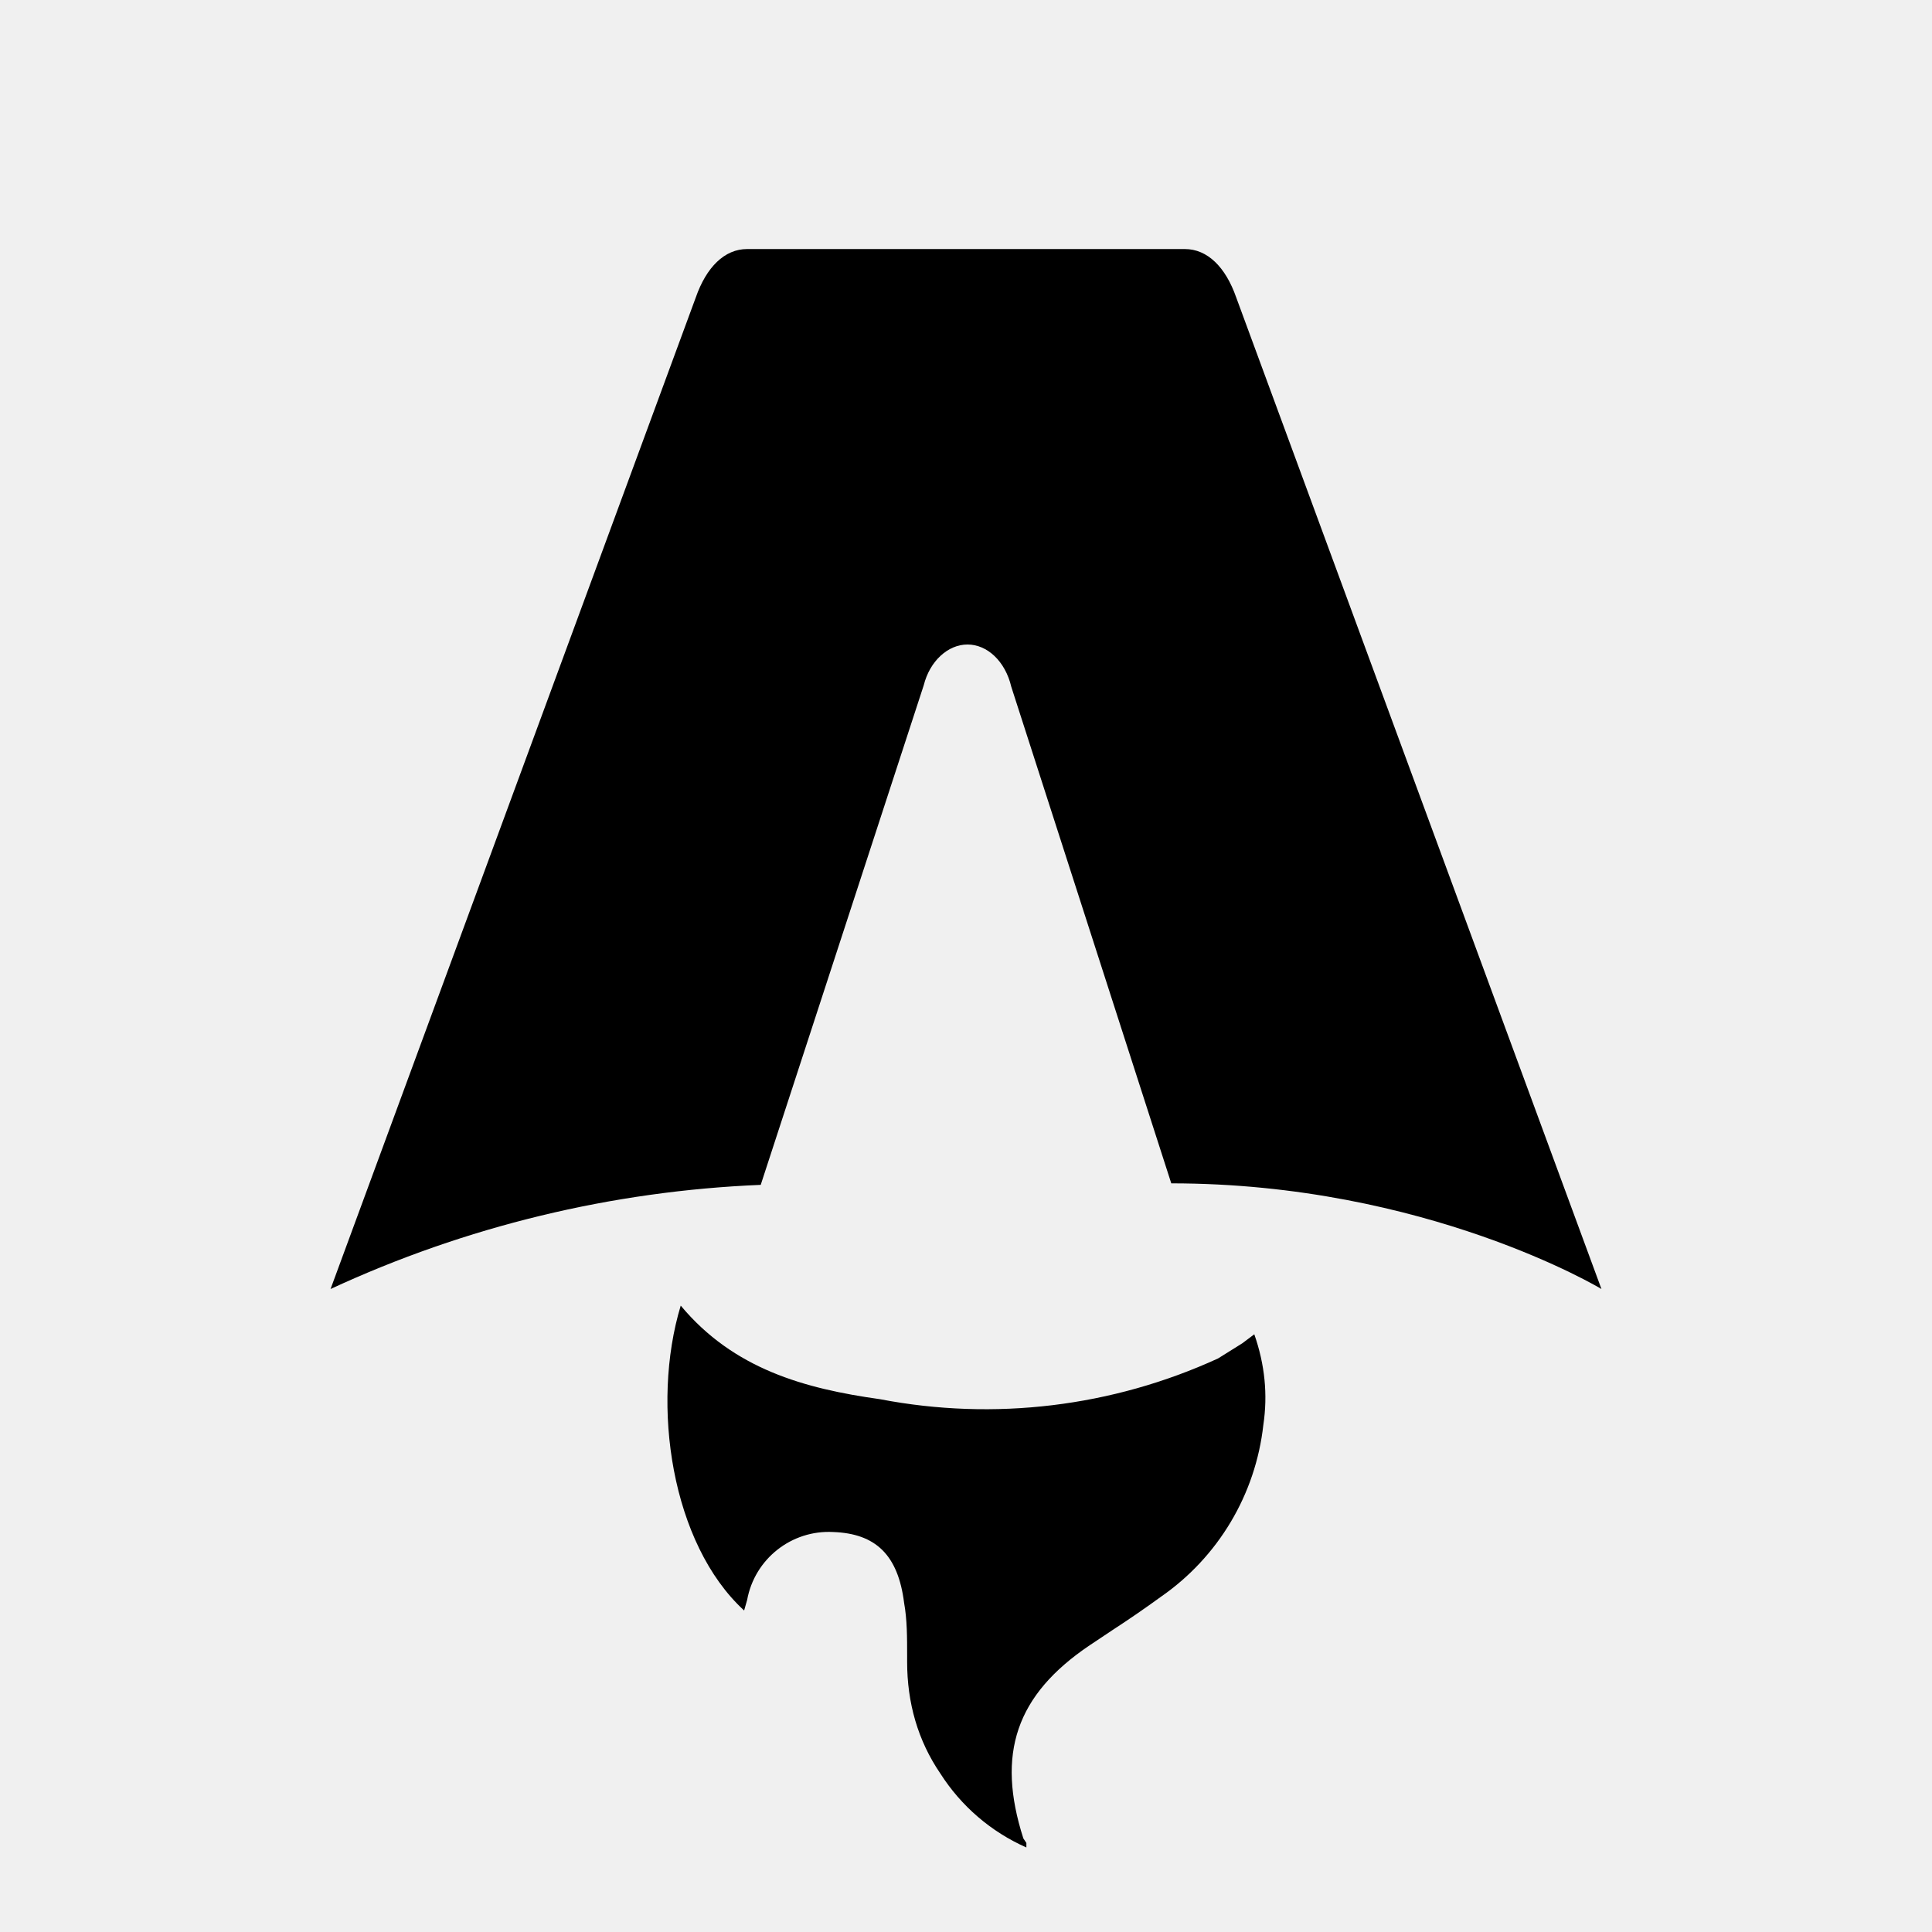
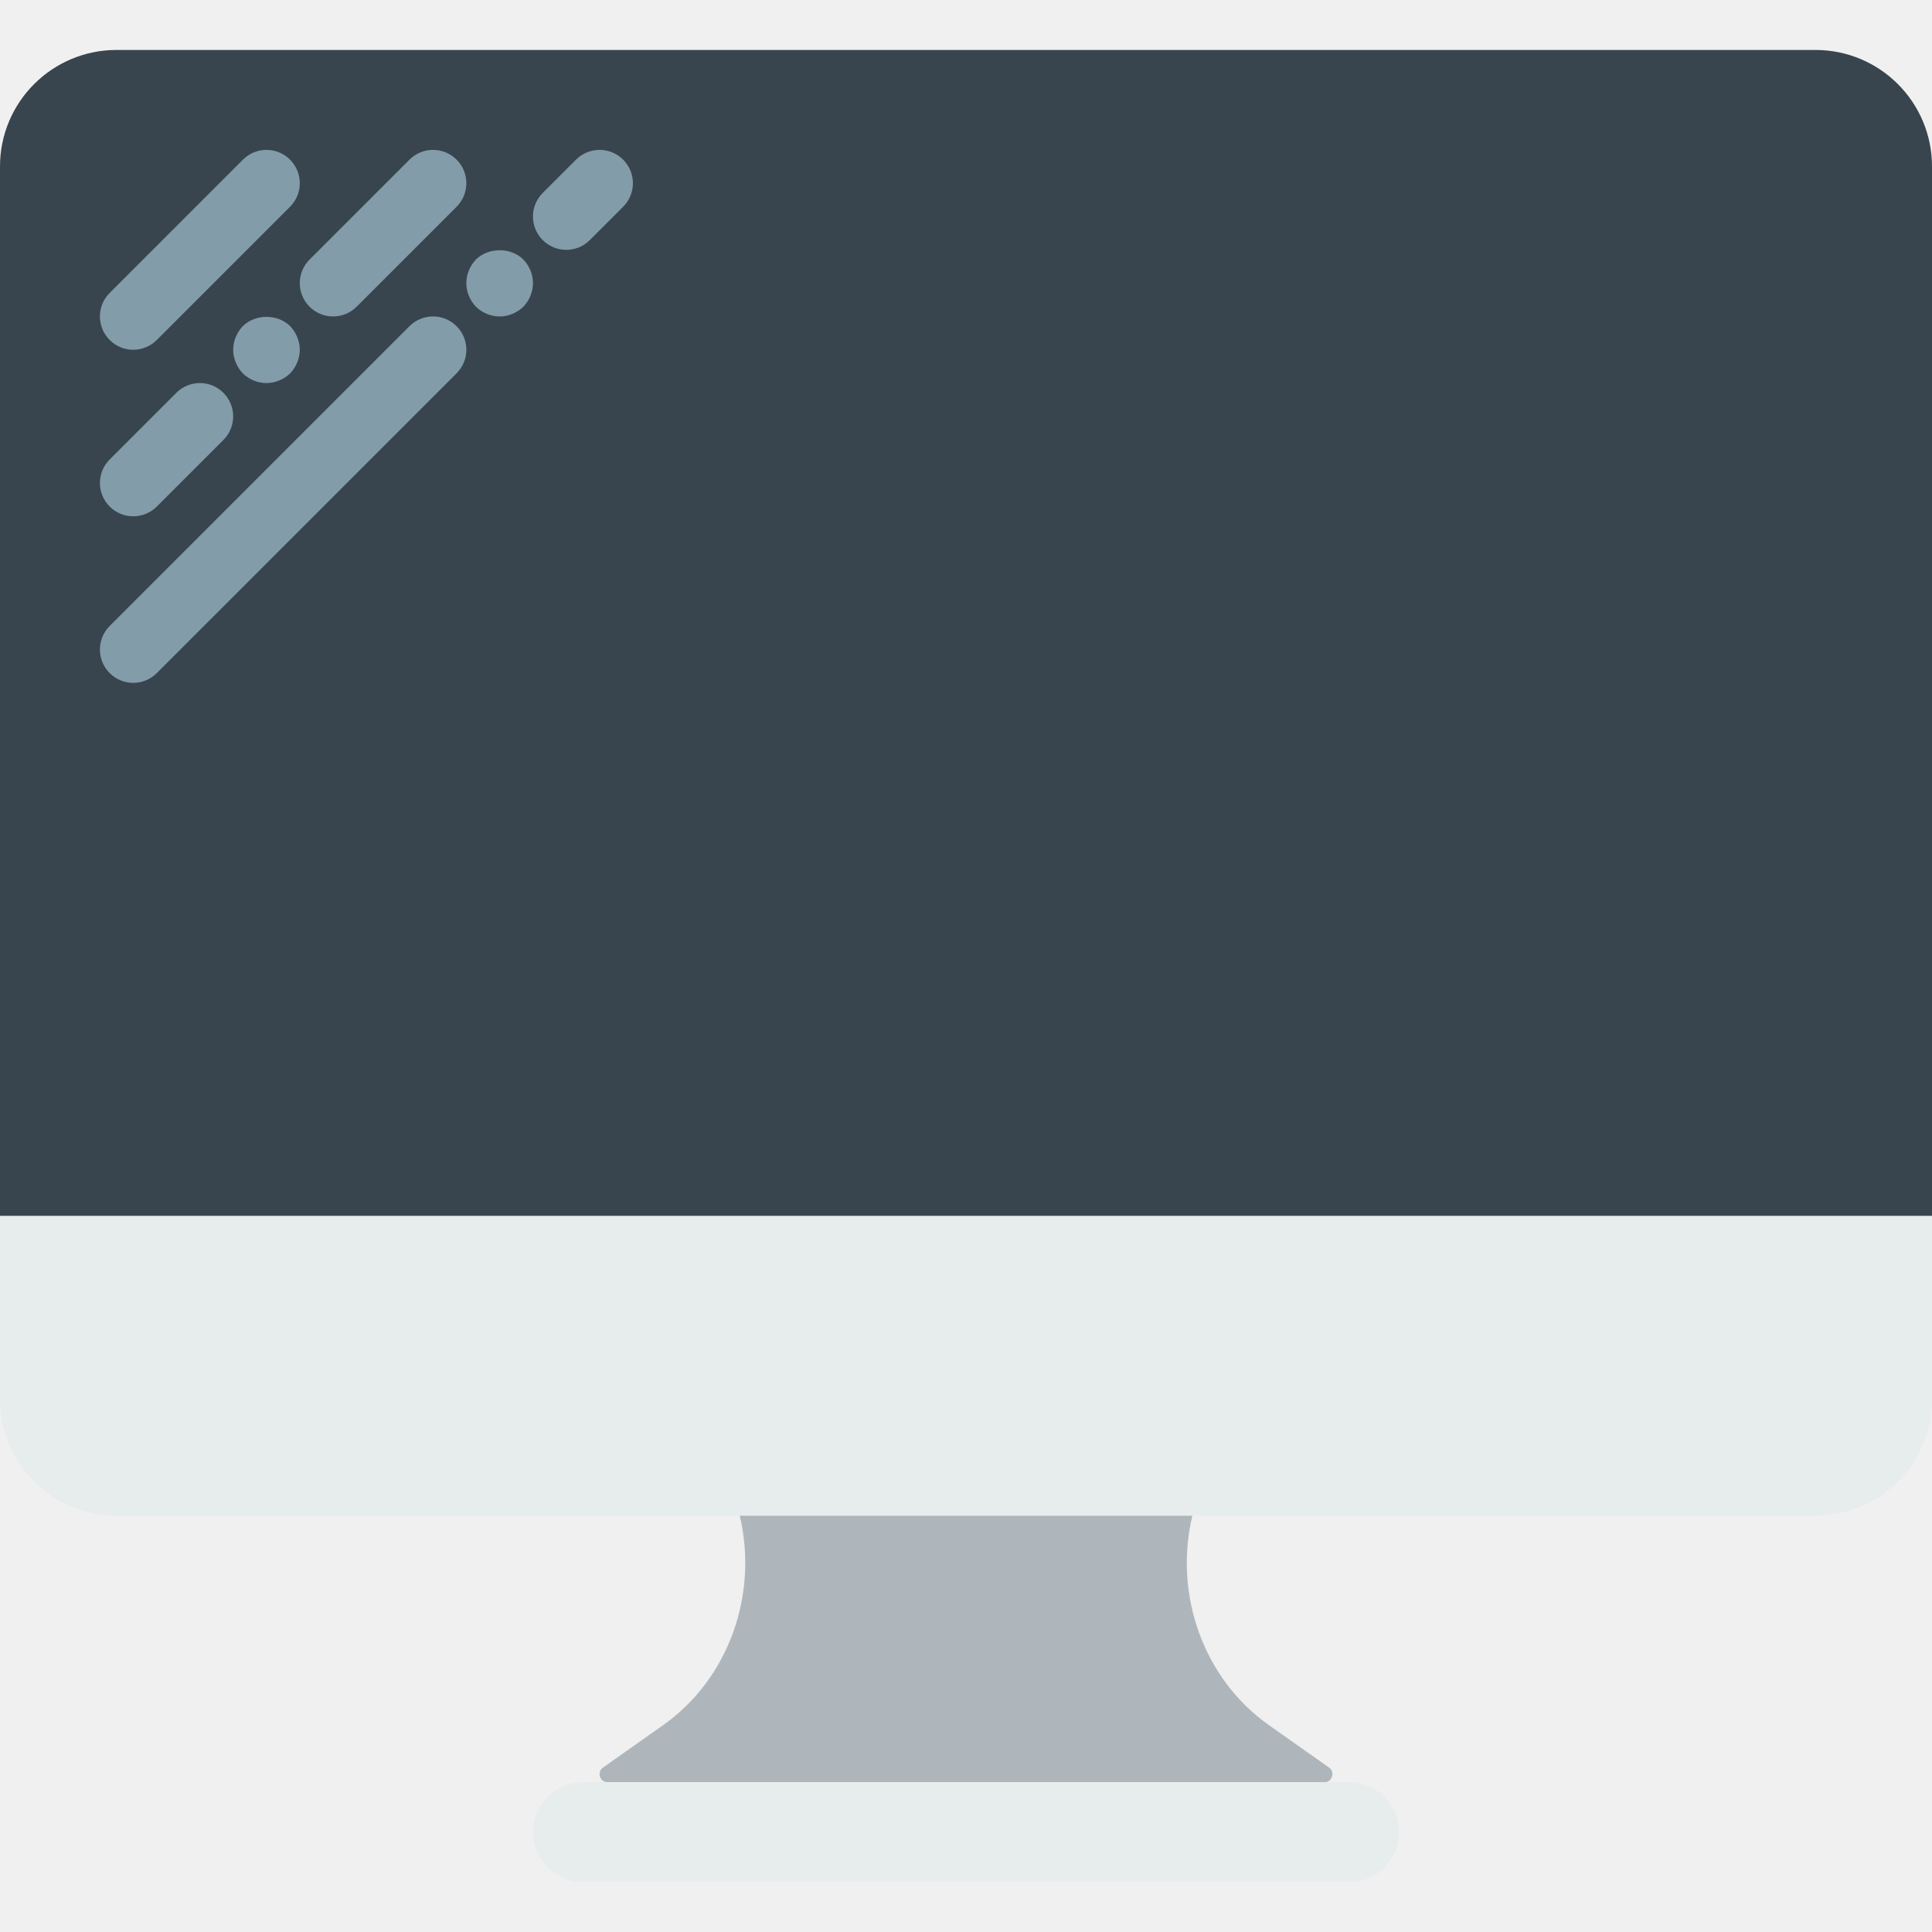
- <svg xmlns="http://www.w3.org/2000/svg" fill="none" viewBox="0 0 128 128">
-   <path d="M50.4 78.5a75.1 75.1 0 0 0-28.5 6.9l24.2-65.7c.7-2 1.9-3.2 3.4-3.2h29c1.5 0 2.7 1.2 3.4 3.2l24.2 65.7s-11.6-7-28.5-7L67 45.5c-.4-1.7-1.6-2.8-2.9-2.8-1.3 0-2.5 1.1-2.9 2.7L50.4 78.5Zm-1.1 28.2Zm-4.2-20.2c-2 6.6-.6 15.8 4.2 20.2a17.5 17.5 0 0 1 .2-.7 5.5 5.5 0 0 1 5.7-4.5c2.8.1 4.3 1.5 4.7 4.7.2 1.1.2 2.3.2 3.5v.4c0 2.7.7 5.2 2.2 7.4a13 13 0 0 0 5.7 4.9v-.3l-.2-.3c-1.8-5.6-.5-9.5 4.4-12.8l1.5-1a73 73 0 0 0 3.2-2.2 16 16 0 0 0 6.8-11.4c.3-2 .1-4-.6-6l-.8.6-1.6 1a37 37 0 0 1-22.4 2.7c-5-.7-9.7-2-13.2-6.2Z" />
-   <style>
-         path { fill: #000; }
-         @media (prefers-color-scheme: dark) {
-             path { fill: #FFF; }
-         }
-     </style>
+ <svg xmlns="http://www.w3.org/2000/svg" height="800px" width="800px" version="1.1" id="Capa_1" viewBox="0 0 58 58" xml:space="preserve">
+   <path style="fill:#AFB6BB;" d="M39.774,53.5H18.226c-0.224,0-0.311-0.307-0.124-0.437l1.805-1.273c1.947-1.373,2.868-3.891,2.3-6.29  v0h13.588l0,0.002c-0.568,2.4,0.354,4.917,2.302,6.29l1.803,1.271C40.085,53.194,39.997,53.5,39.774,53.5z" />
+   <path style="fill:#E7ECED;" d="M54.502,45.5H3.498C1.566,45.5,0,43.934,0,42.002V4.998C0,3.066,1.566,1.5,3.498,1.5h51.003  C56.434,1.5,58,3.066,58,4.998v37.003C58,43.934,56.434,45.5,54.502,45.5z" />
+   <path style="fill:#38454F;" d="M58,36.5H0V4.998C0,3.066,1.566,1.5,3.498,1.5h51.003C56.434,1.5,58,3.066,58,4.998V36.5z" />
+   <g>
+     <path style="fill:#839CAA;" d="M4,10.5c0.256,0,0.512-0.098,0.707-0.293l4-4c0.391-0.391,0.391-1.023,0-1.414s-1.023-0.391-1.414,0   l-4,4c-0.391,0.391-0.391,1.023,0,1.414C3.488,10.402,3.744,10.5,4,10.5z" />
+     <path style="fill:#839CAA;" d="M4,15.5c0.256,0,0.512-0.098,0.707-0.293l2-2c0.391-0.391,0.391-1.023,0-1.414s-1.023-0.391-1.414,0   l-2,2c-0.391,0.391-0.391,1.023,0,1.414C3.488,15.402,3.744,15.5,4,15.5z" />
+     <path style="fill:#839CAA;" d="M7.29,9.79C7.109,9.98,7,10.24,7,10.5c0,0.26,0.109,0.52,0.29,0.71C7.479,11.39,7.729,11.5,8,11.5   c0.26,0,0.52-0.11,0.71-0.29C8.89,11.02,9,10.76,9,10.5c0-0.26-0.11-0.52-0.29-0.71C8.33,9.42,7.67,9.42,7.29,9.79z" />
+     <path style="fill:#839CAA;" d="M9.293,9.207C9.488,9.402,9.744,9.5,10,9.5s0.512-0.098,0.707-0.293l3-3   c0.391-0.391,0.391-1.023,0-1.414s-1.023-0.391-1.414,0l-3,3C8.902,8.184,8.902,8.816,9.293,9.207z" />
+     <path style="fill:#839CAA;" d="M12.293,9.793l-9,9c-0.391,0.391-0.391,1.023,0,1.414C3.488,20.402,3.744,20.5,4,20.5   s0.512-0.098,0.707-0.293l9-9c0.391-0.391,0.391-1.023,0-1.414S12.684,9.402,12.293,9.793z" />
+     <path style="fill:#839CAA;" d="M14.29,7.79C14.109,7.98,14,8.23,14,8.5s0.109,0.52,0.29,0.71C14.479,9.39,14.729,9.5,15,9.5   c0.27,0,0.52-0.11,0.71-0.29C15.89,9.02,16,8.77,16,8.5s-0.11-0.52-0.29-0.71C15.34,7.42,14.66,7.42,14.29,7.79z" />
+     <path style="fill:#839CAA;" d="M18.707,4.793c-0.391-0.391-1.023-0.391-1.414,0l-1,1c-0.391,0.391-0.391,1.023,0,1.414   C16.488,7.402,16.744,7.5,17,7.5s0.512-0.098,0.707-0.293l1-1C19.098,5.816,19.098,5.184,18.707,4.793z" />
+   </g>
+   <path style="fill:#E7ECED;" d="M40.5,56.5h-23c-0.825,0-1.5-0.675-1.5-1.5l0,0c0-0.825,0.675-1.5,1.5-1.5h23  c0.825,0,1.5,0.675,1.5,1.5l0,0C42,55.825,41.325,56.5,40.5,56.5z" />
</svg>
